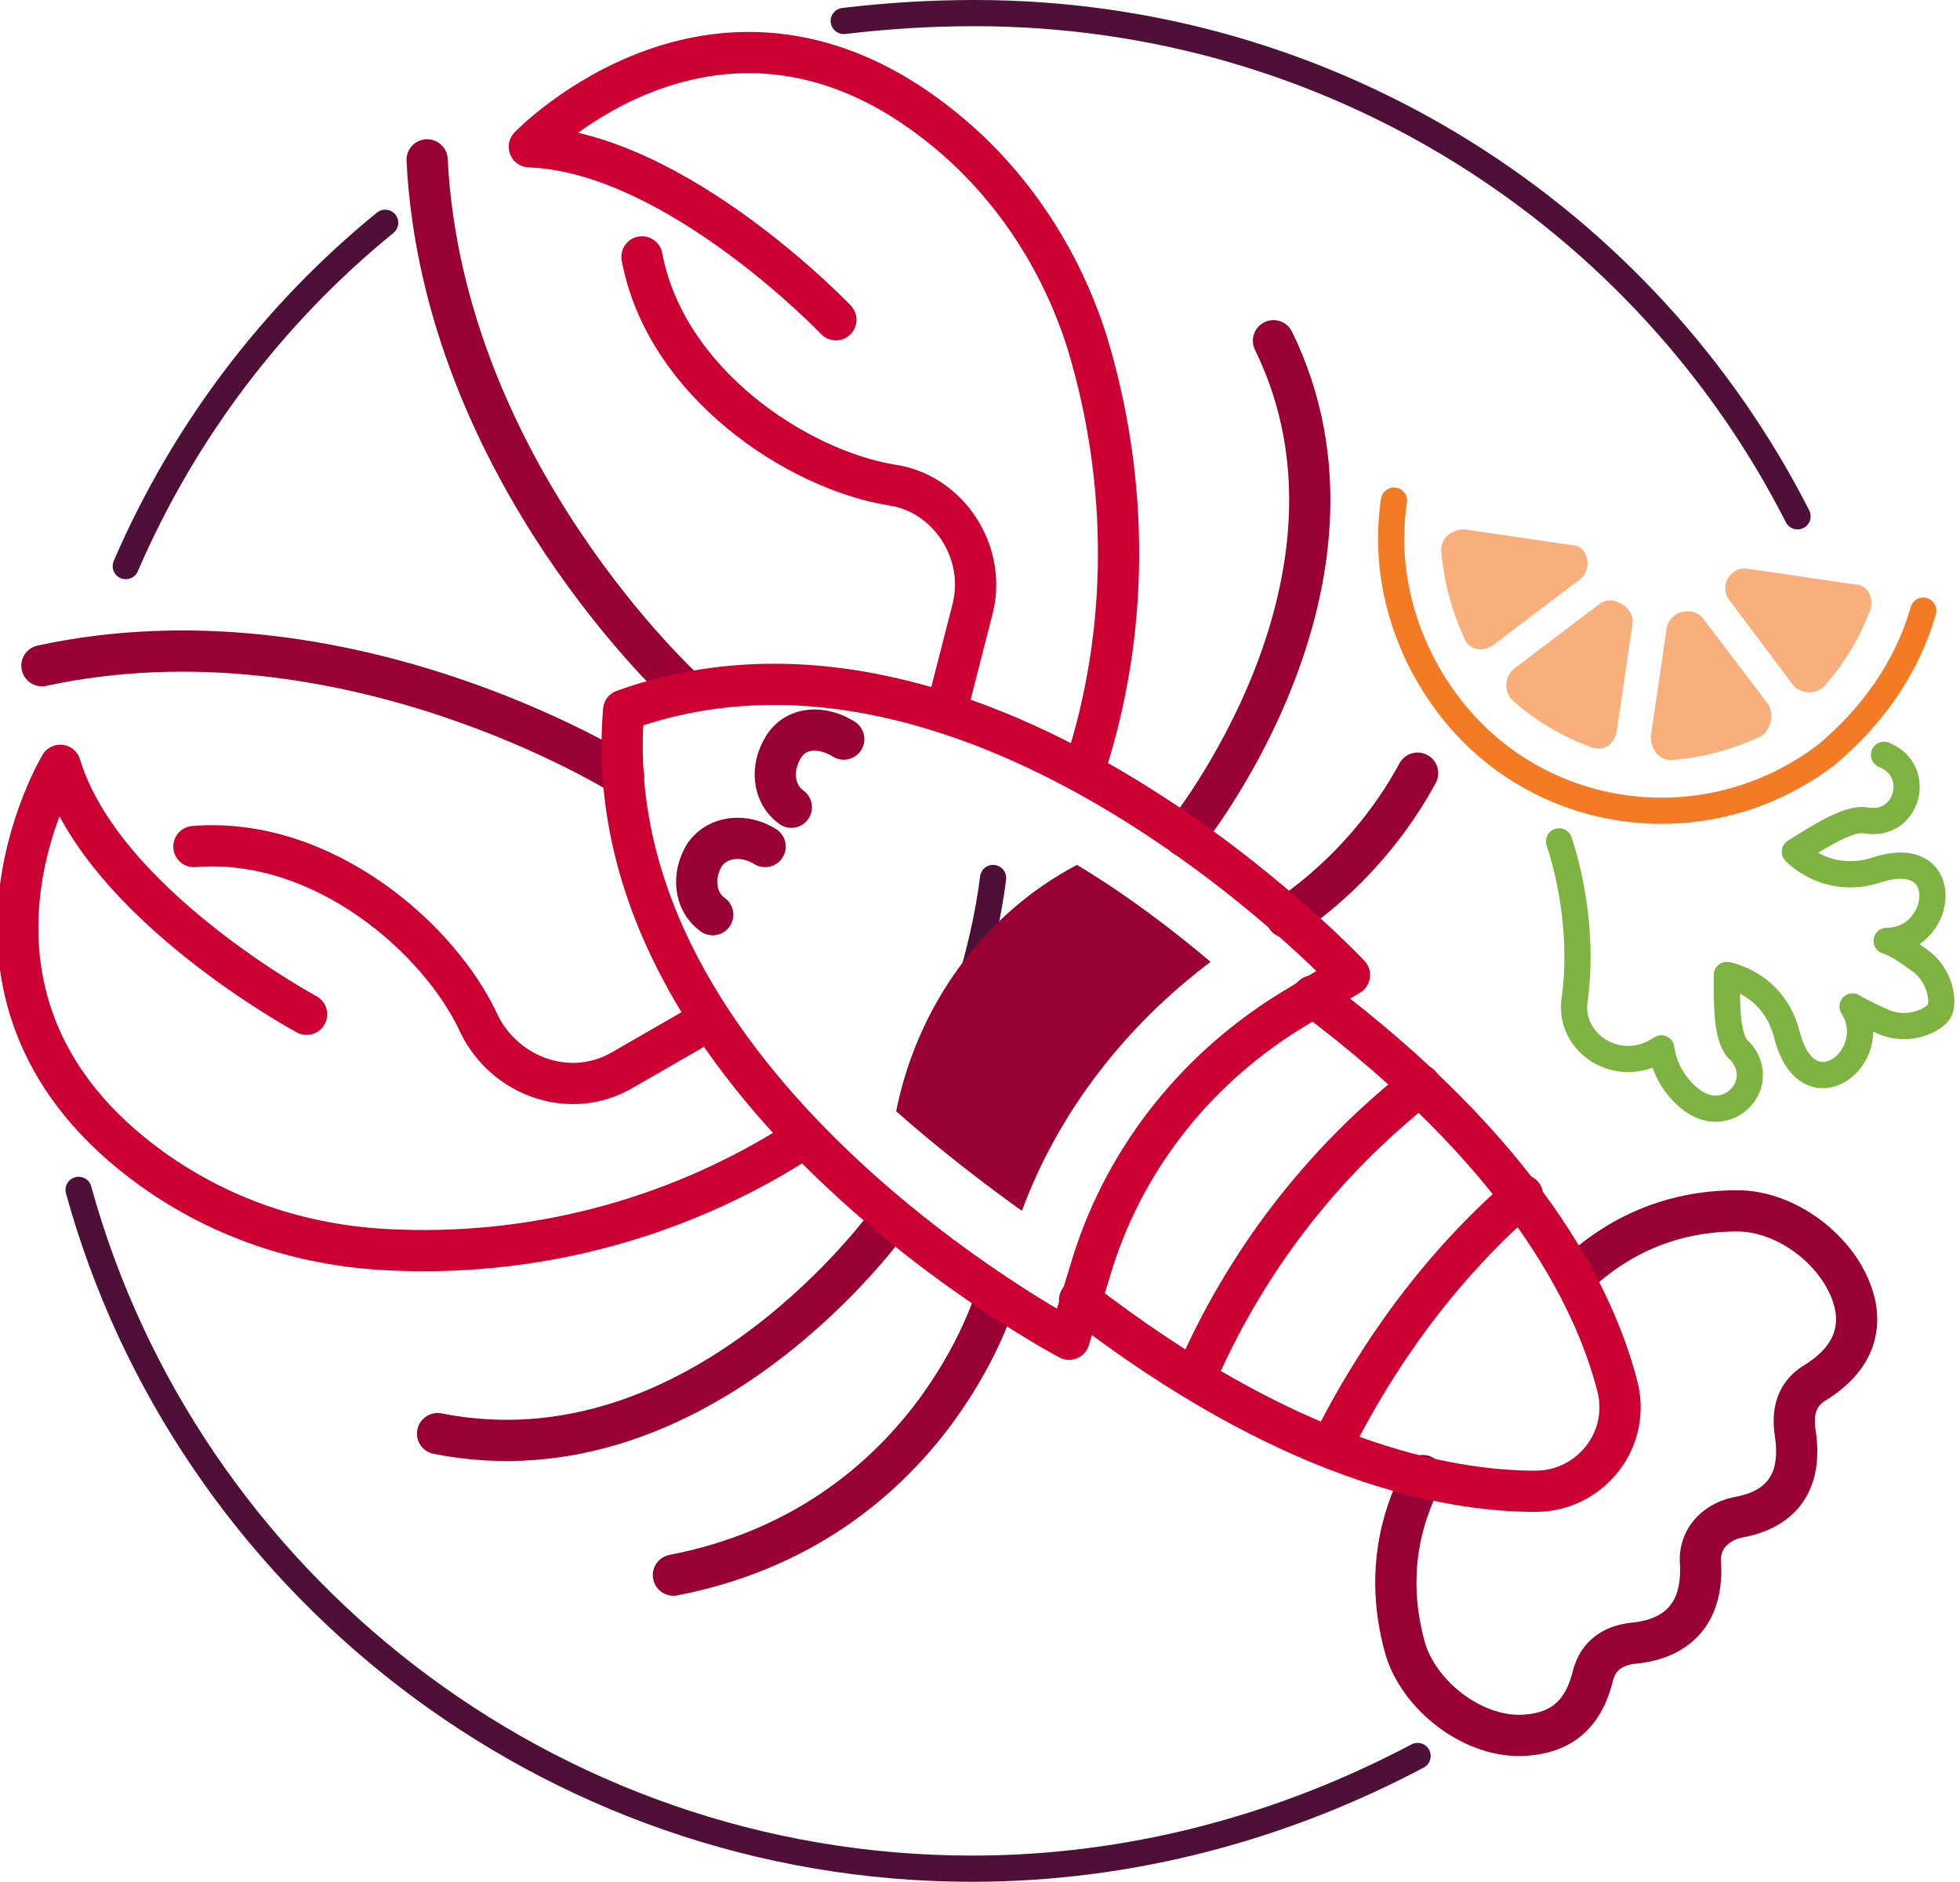
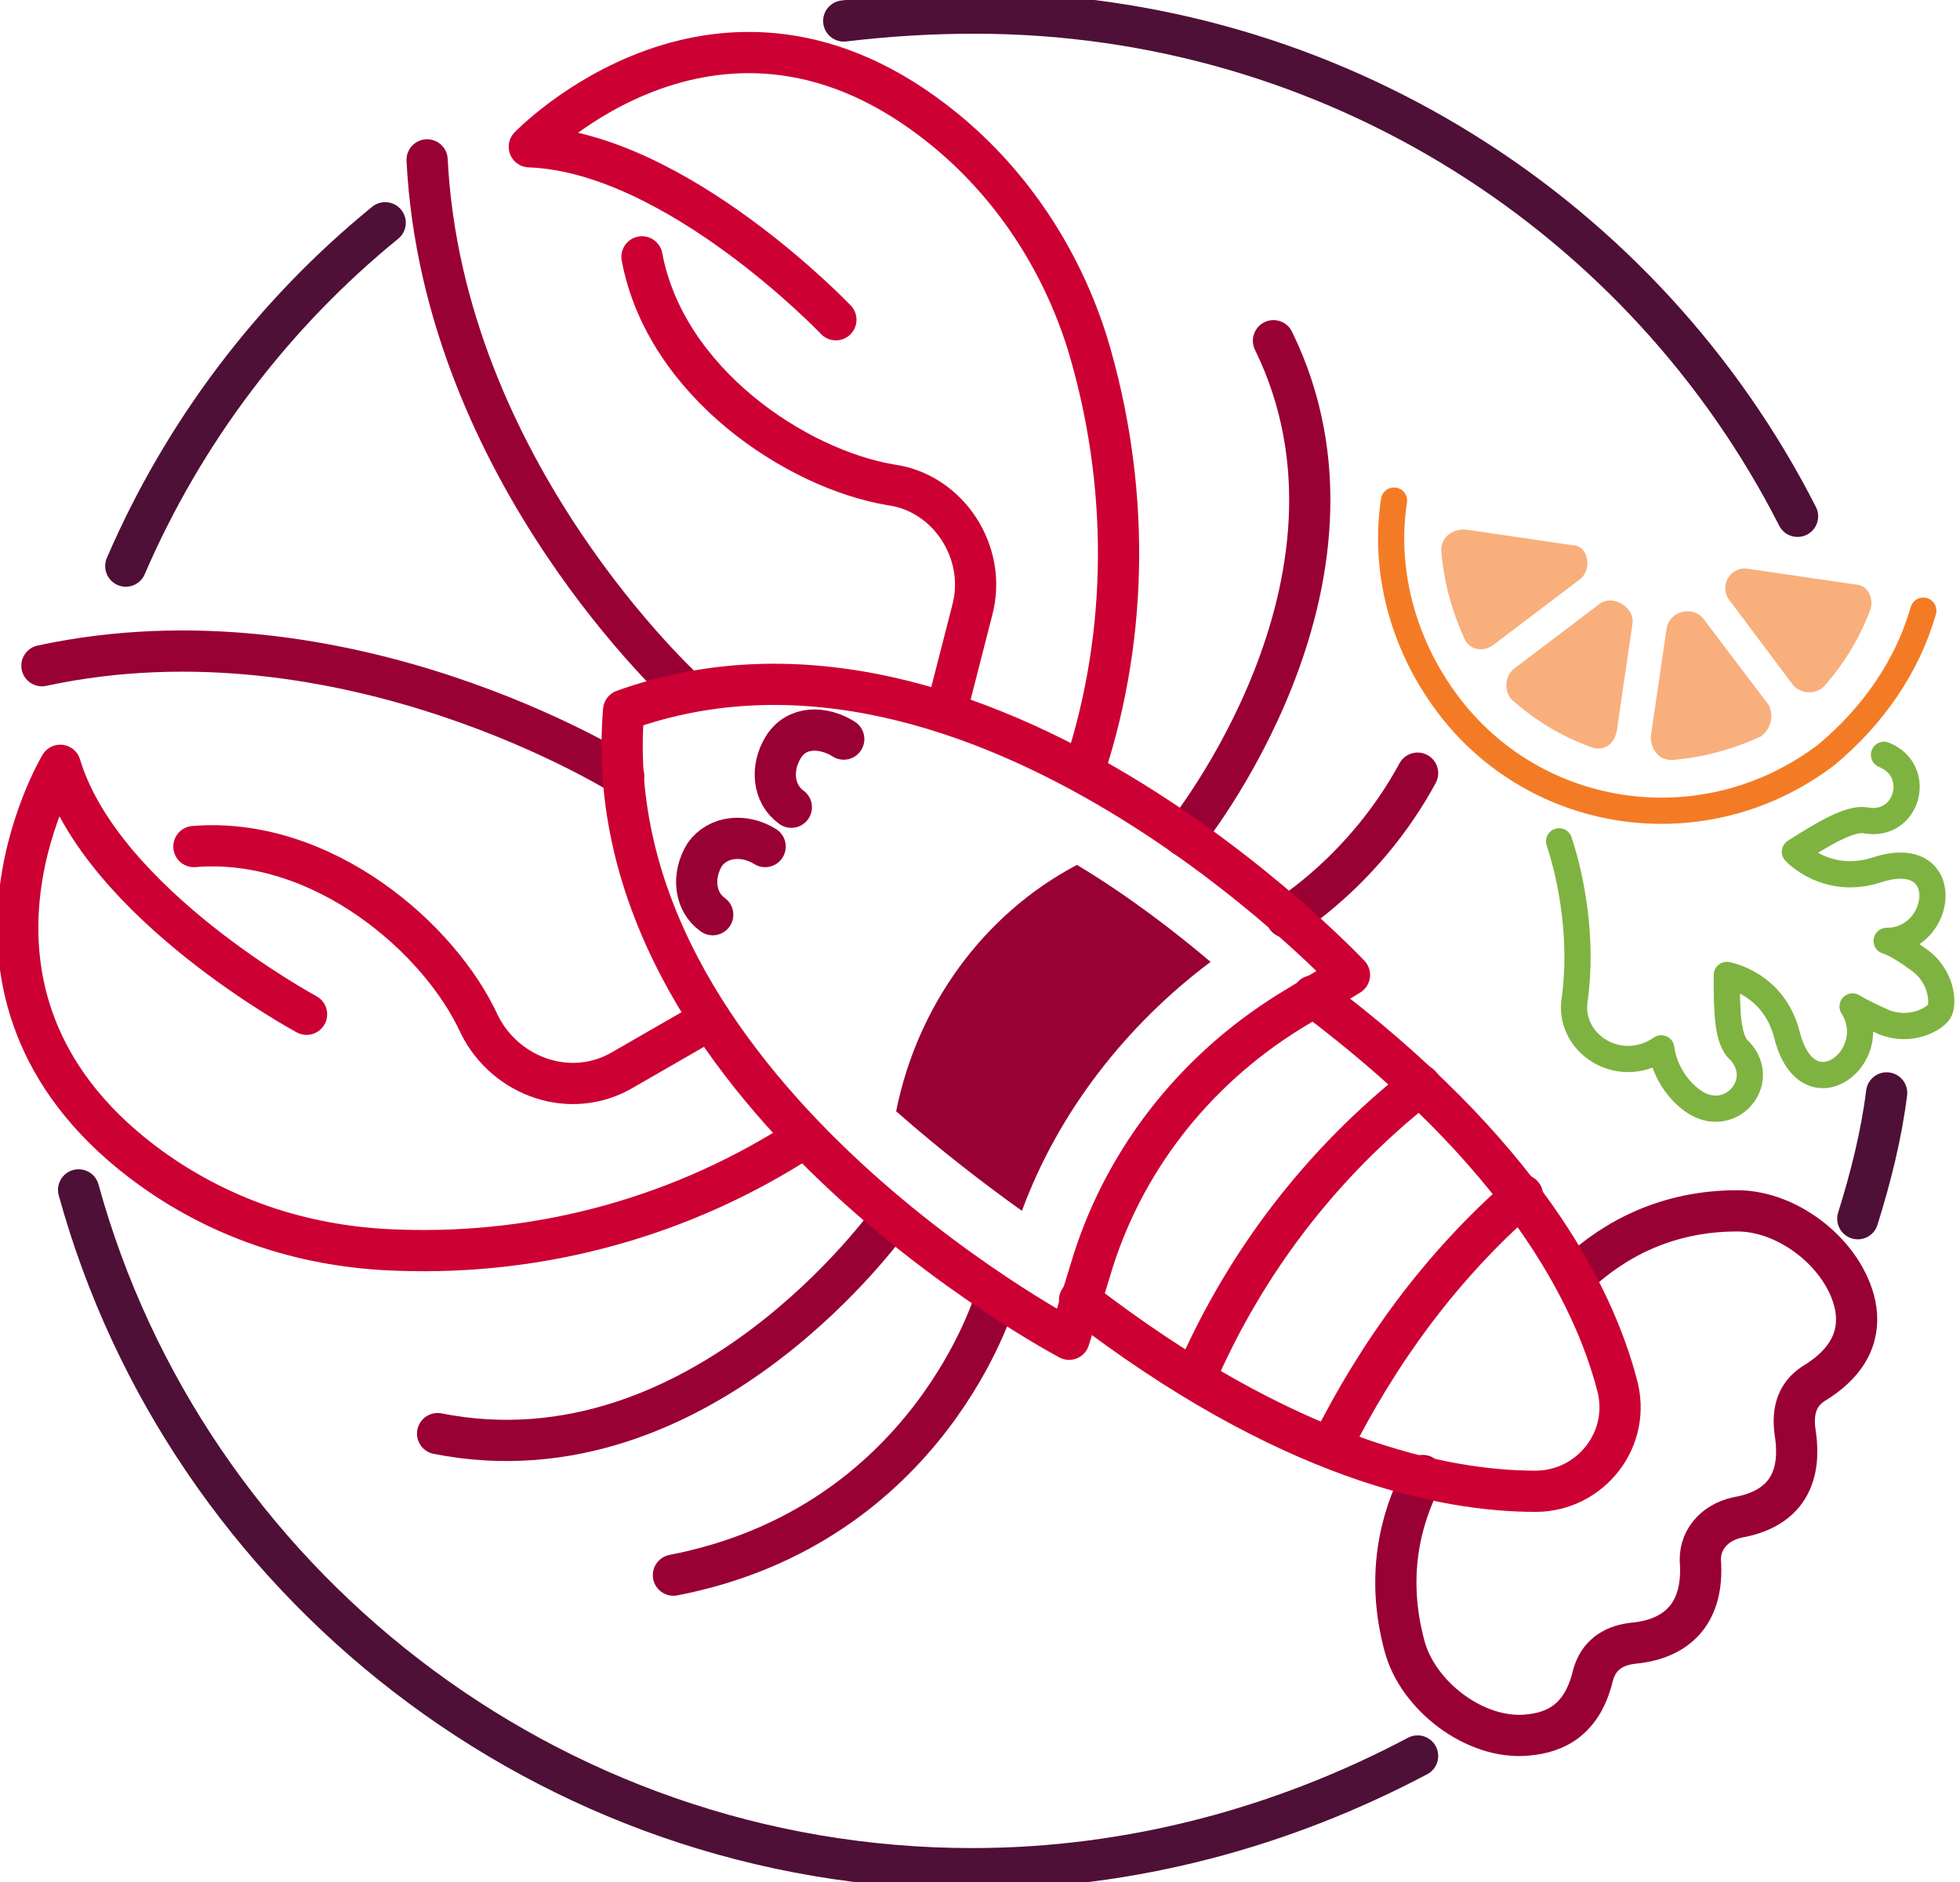
<svg xmlns="http://www.w3.org/2000/svg" version="1.1" id="Layer_1" x="0px" y="0px" viewBox="0 0 74.8 71.8" style="enable-background:new 0 0 74.8 71.8;" xml:space="preserve">
  <style type="text/css">
- 	.st0{fill:none;stroke:#4E1036;stroke-linecap:round;stroke-linejoin:round;stroke-miterlimit:10;}
+ 	.st0{fill:none;stroke:#4E1036;stroke-width:1.573;stroke-linecap:round;stroke-linejoin:round;stroke-miterlimit:10;}
	.st1{fill:none;stroke:#990033;stroke-width:1.573;stroke-linecap:round;stroke-linejoin:round;stroke-miterlimit:10;}
	.st2{fill:none;stroke:#CC0033;stroke-width:1.573;stroke-linecap:round;stroke-linejoin:round;stroke-miterlimit:10;}
	.st3{fill:#990033;}
	.st4{fill:none;stroke:#7EB341;stroke-linecap:round;stroke-linejoin:round;stroke-miterlimit:10;}
	.st5{fill:none;stroke:#F47B26;stroke-linecap:round;stroke-linejoin:round;stroke-miterlimit:10;}
	.st6{fill:#F8AF7C;}
</style>
-   <path class="st0" d="M36.8,38.3c0.5-1.6,0.9-3.2,1.1-4.8" />
  <g>
+     <path class="st0" d="M70.9,46.5c0.5-1.6,0.9-3.2,1.1-4.8" />
    <g>
-       <path id="XMLID_2814_" class="st1" d="M45.2,31.9c0,0,7.9-9.7,3.4-18.9" />
-       <path id="XMLID_2813_" class="st1" d="M49.1,35c0,0,3-1.8,5-5.5" />
-       <path id="XMLID_2812_" class="st1" d="M34,46.5c0,0-7.2,10.2-17.3,8.2" />
-       <path id="XMLID_2811_" class="st1" d="M38,49.5c0,0-2.5,8.7-12.3,10.6" />
-       <path id="XMLID_2808_" class="st1" d="M54.3,56.3c-0.9,1.7-1.4,3.9-0.7,6.5c0.5,1.9,2.7,3.6,4.7,3.4c1.1-0.1,2.1-0.6,2.5-2.3    c0.2-0.7,0.7-1.1,1.5-1.2c1.2-0.1,2.7-0.7,2.6-3c-0.1-0.9,0.5-1.6,1.4-1.8c2.3-0.4,2.4-2.1,2.2-3.3c-0.1-0.8,0.1-1.4,0.7-1.8    c1.5-0.9,1.8-2,1.6-3c-0.4-1.9-2.5-3.6-4.5-3.6c-2.7,0-4.7,1.1-6.1,2.4" />
-       <path id="XMLID_210_" class="st2" d="M31.9,12.2c0,0-6.1-6.4-11.7-6.6c0,0,7.3-7.6,15.8-0.7c2.6,2.1,4.5,5,5.5,8.2l0,0    c1.6,5.3,1.6,11-0.1,16.2l0,0" />
-       <path id="XMLID_168_" class="st2" d="M36.1,27.2l1-3.9c0.6-2.2-0.9-4.5-3.1-4.8c-3.6-0.6-8.6-3.9-9.5-8.7" />
-       <path id="XMLID_212_" class="st2" d="M11.7,38.7c0,0-7.8-4.2-9.4-9.5c0,0-5.4,9,3.5,15.4c2.8,2,6,3,9.4,3.1l0,0    c5.5,0.2,10.9-1.3,15.5-4.3" />
-       <path id="XMLID_211_" class="st2" d="M27.1,38.9l-3.3,1.9c-2,1.2-4.5,0.3-5.5-1.7c-1.5-3.3-6-7.2-10.9-6.8" />
-       <path id="XMLID_2805_" class="st1" d="M27.2,34.9c-0.7-0.5-0.8-1.5-0.3-2.3c0.5-0.7,1.5-0.8,2.3-0.3" />
-       <path id="XMLID_2804_" class="st1" d="M30.2,30.8c-0.7-0.5-0.8-1.5-0.3-2.3s1.5-0.8,2.3-0.3" />
-       <path id="XMLID_2803_" class="st2" d="M45.6,52.6c1.9-4.4,4.8-8.2,8.6-11.2" />
-       <path id="XMLID_2802_" class="st2" d="M50.8,55.2c1.8-3.6,4.2-6.9,7.3-9.6" />
-       <path id="XMLID_2801_" class="st1" d="M26.2,26.4c0,0-9.3-8.4-9.9-20.3" />
-       <path id="XMLID_2800_" class="st1" d="M23.8,29.6c0,0-10.6-6.7-22.2-4.2" />
-       <path class="st3" d="M39,46.2c1.4-3.8,4-7.1,7.2-9.5c-1.3-1.1-3.1-2.5-5.1-3.7c-3.6,1.9-6.1,5.4-6.9,9.4    C35.9,43.9,37.6,45.2,39,46.2z" />
-       <path id="XMLID_2810_" class="st2" d="M23.8,27.1c-1.2,14.4,17,24,17,24l0.8-2.6c1.2-4.1,3.9-7.6,7.6-9.9l2.3-1.4    C51.4,37.1,37.4,22.2,23.8,27.1z" />
-       <path id="XMLID_2809_" class="st2" d="M41.2,49.6c7.9,6.1,13.9,7.3,17.4,7.3c2.1,0,3.7-2,3.1-4.1C60.8,49.4,58.1,44,50.1,38" />
-     </g>
-     <path class="st0" d="M3,45.4c4.1,14.9,17.9,25.9,34.1,25.9c6.1,0,11.9-1.6,17-4.3" />
-     <path class="st0" d="M14.7,8.5c-4.3,3.5-7.7,8-9.9,13.1" />
-     <path class="st0" d="M68.6,19.7C62.8,8.3,50.9,0.5,37.2,0.5c-1.7,0-3.3,0.1-5,0.3" />
-     <path id="XMLID_5_" class="st4" d="M71.9,28.8c1.5,0.6,0.9,2.8-0.7,2.5c-0.6-0.1-1.6,0.5-2.7,1.2c0,0,1.2,1.3,3.1,0.7   c3-1,2.6,2.7,0.4,2.7c0,0,0.4,0.1,1.2,0.7c0.9,0.6,1,1.7,0.8,2c-0.2,0.3-1.1,0.8-2.1,0.4c-0.9-0.4-1.2-0.6-1.2-0.6   c1.2,1.9-1.7,4.2-2.5,1.1c-0.5-2-2.3-2.3-2.3-2.3c0,1.3,0,2.5,0.5,2.9c1.1,1.2-0.4,2.9-1.8,1.9c-1.1-0.8-1.2-2-1.2-2   c-1.6,1.1-3.6-0.2-3.3-1.9c0.3-2.2-0.1-4.5-0.6-6" />
-     <g>
-       <path class="st5" d="M73.4,23.3c-0.6,2.1-1.9,4-3.7,5.5c-4.6,3.5-11.1,2.6-14.5-2c-1.7-2.3-2.4-5.1-2-7.7" />
-       <path class="st6" d="M71.4,23.2c-0.4,1.1-1,2.1-1.8,3c-0.3,0.3-0.9,0.3-1.2-0.1L66,22.9c-0.4-0.5,0-1.3,0.7-1.2l4.1,0.6    C71.2,22.3,71.5,22.7,71.4,23.2z" />
-       <path class="st6" d="M62.3,23.8l-0.6,4.1c-0.1,0.5-0.5,0.8-1,0.6c-1.1-0.4-2.1-1-3-1.8c-0.3-0.3-0.3-0.9,0.1-1.2l3.3-2.5    C61.6,22.7,62.4,23.2,62.3,23.8z" />
-       <path class="st6" d="M67.2,28.1c-1.1,0.5-2.2,0.8-3.4,0.9c-0.5,0-0.8-0.4-0.8-0.9l0.6-4.1c0.1-0.7,1-0.9,1.4-0.4l2.5,3.3    C67.7,27.3,67.6,27.8,67.2,28.1z" />
-       <path class="st6" d="M60.3,22.1L57,24.6c-0.4,0.3-0.9,0.2-1.1-0.2c-0.5-1.1-0.8-2.2-0.9-3.4c0-0.5,0.4-0.8,0.9-0.8l4.1,0.6    C60.6,20.8,60.8,21.7,60.3,22.1z" />
+       <g>
+         <path id="XMLID_2814_" class="st1" d="M45.2,31.9c0,0,7.9-9.7,3.4-18.9" />
+         <path id="XMLID_2813_" class="st1" d="M49.1,35c0,0,3-1.8,5-5.5" />
+         <path id="XMLID_2812_" class="st1" d="M34,46.5c0,0-7.2,10.2-17.3,8.2" />
+         <path id="XMLID_2811_" class="st1" d="M38,49.5c0,0-2.5,8.7-12.3,10.6" />
+         <path id="XMLID_2808_" class="st1" d="M54.3,56.3c-0.9,1.7-1.4,3.9-0.7,6.5c0.5,1.9,2.7,3.6,4.7,3.4c1.1-0.1,2.1-0.6,2.5-2.3     c0.2-0.7,0.7-1.1,1.5-1.2c1.2-0.1,2.7-0.7,2.6-3c-0.1-0.9,0.5-1.6,1.4-1.8c2.3-0.4,2.4-2.1,2.2-3.3c-0.1-0.8,0.1-1.4,0.7-1.8     c1.5-0.9,1.8-2,1.6-3c-0.4-1.9-2.5-3.6-4.5-3.6c-2.7,0-4.7,1.1-6.1,2.4" />
+         <path id="XMLID_210_" class="st2" d="M31.9,12.2c0,0-6.1-6.4-11.7-6.6c0,0,7.3-7.6,15.8-0.7c2.6,2.1,4.5,5,5.5,8.2l0,0     c1.6,5.3,1.6,11-0.1,16.2l0,0" />
+         <path id="XMLID_168_" class="st2" d="M36.1,27.2l1-3.9c0.6-2.2-0.9-4.5-3.1-4.8c-3.6-0.6-8.6-3.9-9.5-8.7" />
+         <path id="XMLID_212_" class="st2" d="M11.7,38.7c0,0-7.8-4.2-9.4-9.5c0,0-5.4,9,3.5,15.4c2.8,2,6,3,9.4,3.1l0,0     c5.5,0.2,10.9-1.3,15.5-4.3" />
+         <path id="XMLID_211_" class="st2" d="M27.1,38.9l-3.3,1.9c-2,1.2-4.5,0.3-5.5-1.7c-1.5-3.3-6-7.2-10.9-6.8" />
+         <path id="XMLID_2805_" class="st1" d="M27.2,34.9c-0.7-0.5-0.8-1.5-0.3-2.3c0.5-0.7,1.5-0.8,2.3-0.3" />
+         <path id="XMLID_2804_" class="st1" d="M30.2,30.8c-0.7-0.5-0.8-1.5-0.3-2.3s1.5-0.8,2.3-0.3" />
+         <path id="XMLID_2803_" class="st2" d="M45.6,52.6c1.9-4.4,4.8-8.2,8.6-11.2" />
+         <path id="XMLID_2802_" class="st2" d="M50.8,55.2c1.8-3.6,4.2-6.9,7.3-9.6" />
+         <path id="XMLID_2801_" class="st1" d="M26.2,26.4c0,0-9.3-8.4-9.9-20.3" />
+         <path id="XMLID_2800_" class="st1" d="M23.8,29.6c0,0-10.6-6.7-22.2-4.2" />
+         <path class="st3" d="M39,46.2c1.4-3.8,4-7.1,7.2-9.5c-1.3-1.1-3.1-2.5-5.1-3.7c-3.6,1.9-6.1,5.4-6.9,9.4     C35.9,43.9,37.6,45.2,39,46.2z" />
+         <path id="XMLID_2810_" class="st2" d="M23.8,27.1c-1.2,14.4,17,24,17,24l0.8-2.6c1.2-4.1,3.9-7.6,7.6-9.9l2.3-1.4     C51.4,37.1,37.4,22.2,23.8,27.1z" />
+         <path id="XMLID_2809_" class="st2" d="M41.2,49.6c7.9,6.1,13.9,7.3,17.4,7.3c2.1,0,3.7-2,3.1-4.1C60.8,49.4,58.1,44,50.1,38" />
+       </g>
+       <path class="st0" d="M3,45.4c4.1,14.9,17.9,25.9,34.1,25.9c6.1,0,11.9-1.6,17-4.3" />
+       <path class="st0" d="M14.7,8.5c-4.3,3.5-7.7,8-9.9,13.1" />
+       <path class="st0" d="M68.6,19.7C62.8,8.3,50.9,0.5,37.2,0.5c-1.7,0-3.3,0.1-5,0.3" />
+       <path id="XMLID_5_" class="st4" d="M71.9,28.8c1.5,0.6,0.9,2.8-0.7,2.5c-0.6-0.1-1.6,0.5-2.7,1.2c0,0,1.2,1.3,3.1,0.7    c3-1,2.6,2.7,0.4,2.7c0,0,0.4,0.1,1.2,0.7c0.9,0.6,1,1.7,0.8,2c-0.2,0.3-1.1,0.8-2.1,0.4c-0.9-0.4-1.2-0.6-1.2-0.6    c1.2,1.9-1.7,4.2-2.5,1.1c-0.5-2-2.3-2.3-2.3-2.3c0,1.3,0,2.5,0.5,2.9c1.1,1.2-0.4,2.9-1.8,1.9c-1.1-0.8-1.2-2-1.2-2    c-1.6,1.1-3.6-0.2-3.3-1.9c0.3-2.2-0.1-4.5-0.6-6" />
+       <g>
+         <path class="st5" d="M73.4,23.3c-0.6,2.1-1.9,4-3.7,5.5c-4.6,3.5-11.1,2.6-14.5-2c-1.7-2.3-2.4-5.1-2-7.7" />
+         <path class="st6" d="M71.4,23.2c-0.4,1.1-1,2.1-1.8,3c-0.3,0.3-0.9,0.3-1.2-0.1L66,22.9c-0.4-0.5,0-1.3,0.7-1.2l4.1,0.6     C71.2,22.3,71.5,22.7,71.4,23.2z" />
+         <path class="st6" d="M62.3,23.8l-0.6,4.1c-0.1,0.5-0.5,0.8-1,0.6c-1.1-0.4-2.1-1-3-1.8c-0.3-0.3-0.3-0.9,0.1-1.2l3.3-2.5     C61.6,22.7,62.4,23.2,62.3,23.8z" />
+         <path class="st6" d="M67.2,28.1c-1.1,0.5-2.2,0.8-3.4,0.9c-0.5,0-0.8-0.4-0.8-0.9l0.6-4.1c0.1-0.7,1-0.9,1.4-0.4l2.5,3.3     C67.7,27.3,67.6,27.8,67.2,28.1z" />
+         <path class="st6" d="M60.3,22.1L57,24.6c-0.4,0.3-0.9,0.2-1.1-0.2c-0.5-1.1-0.8-2.2-0.9-3.4c0-0.5,0.4-0.8,0.9-0.8l4.1,0.6     C60.6,20.8,60.8,21.7,60.3,22.1z" />
+       </g>
    </g>
  </g>
</svg>
